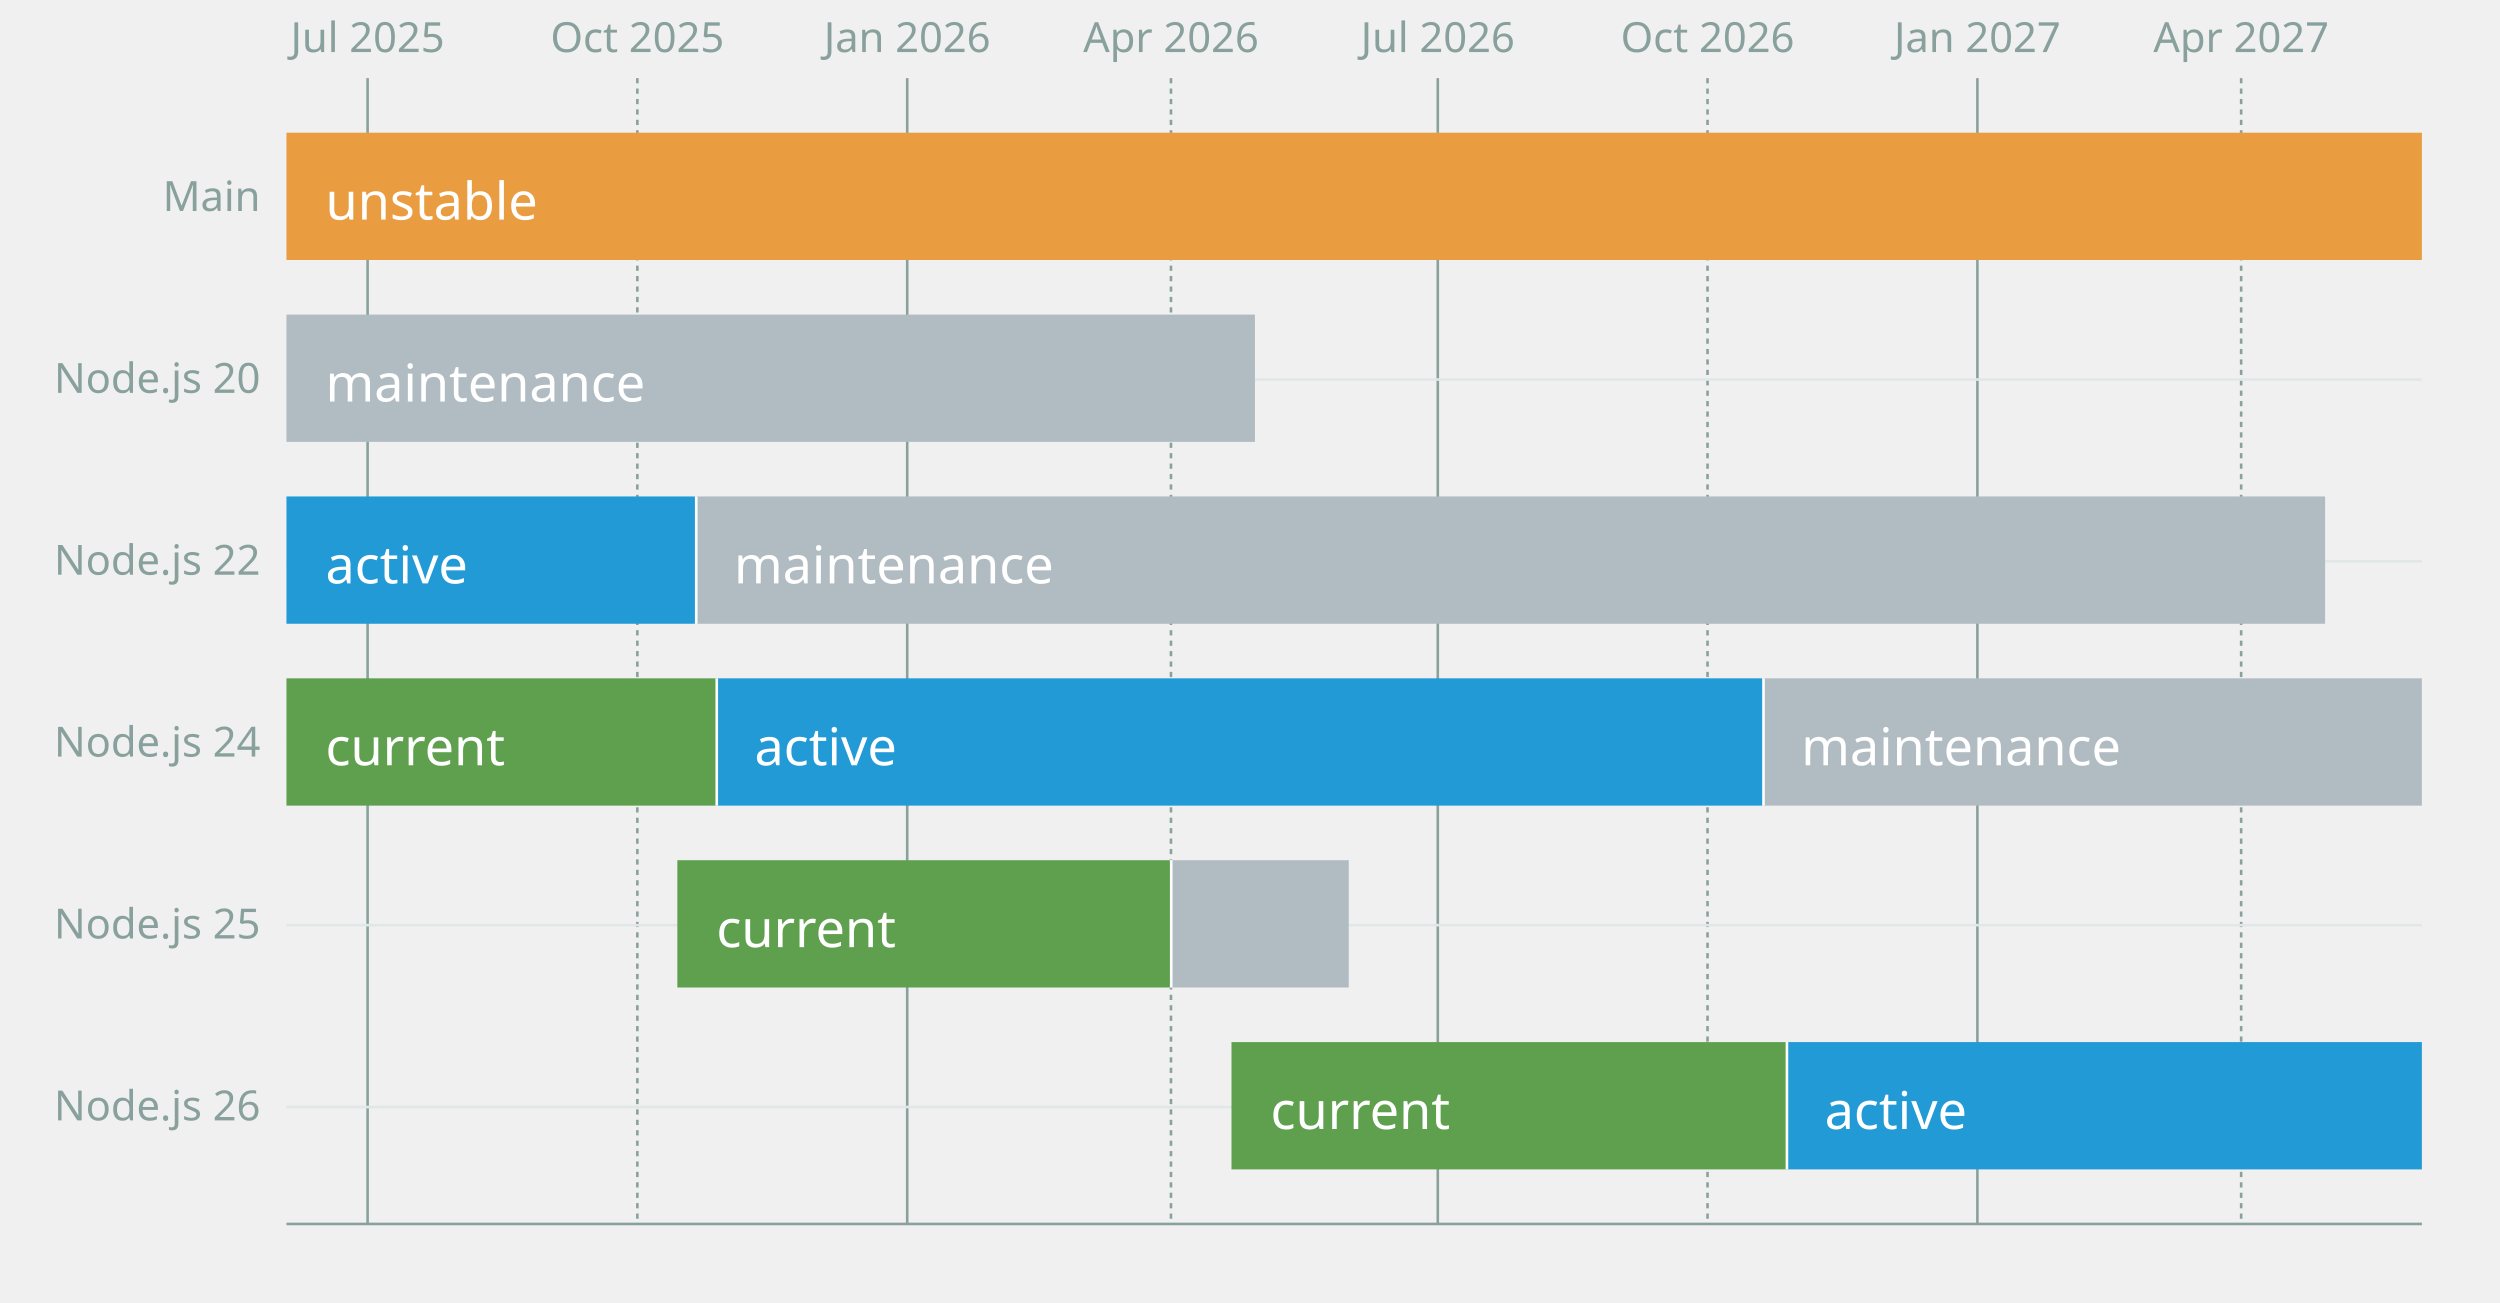
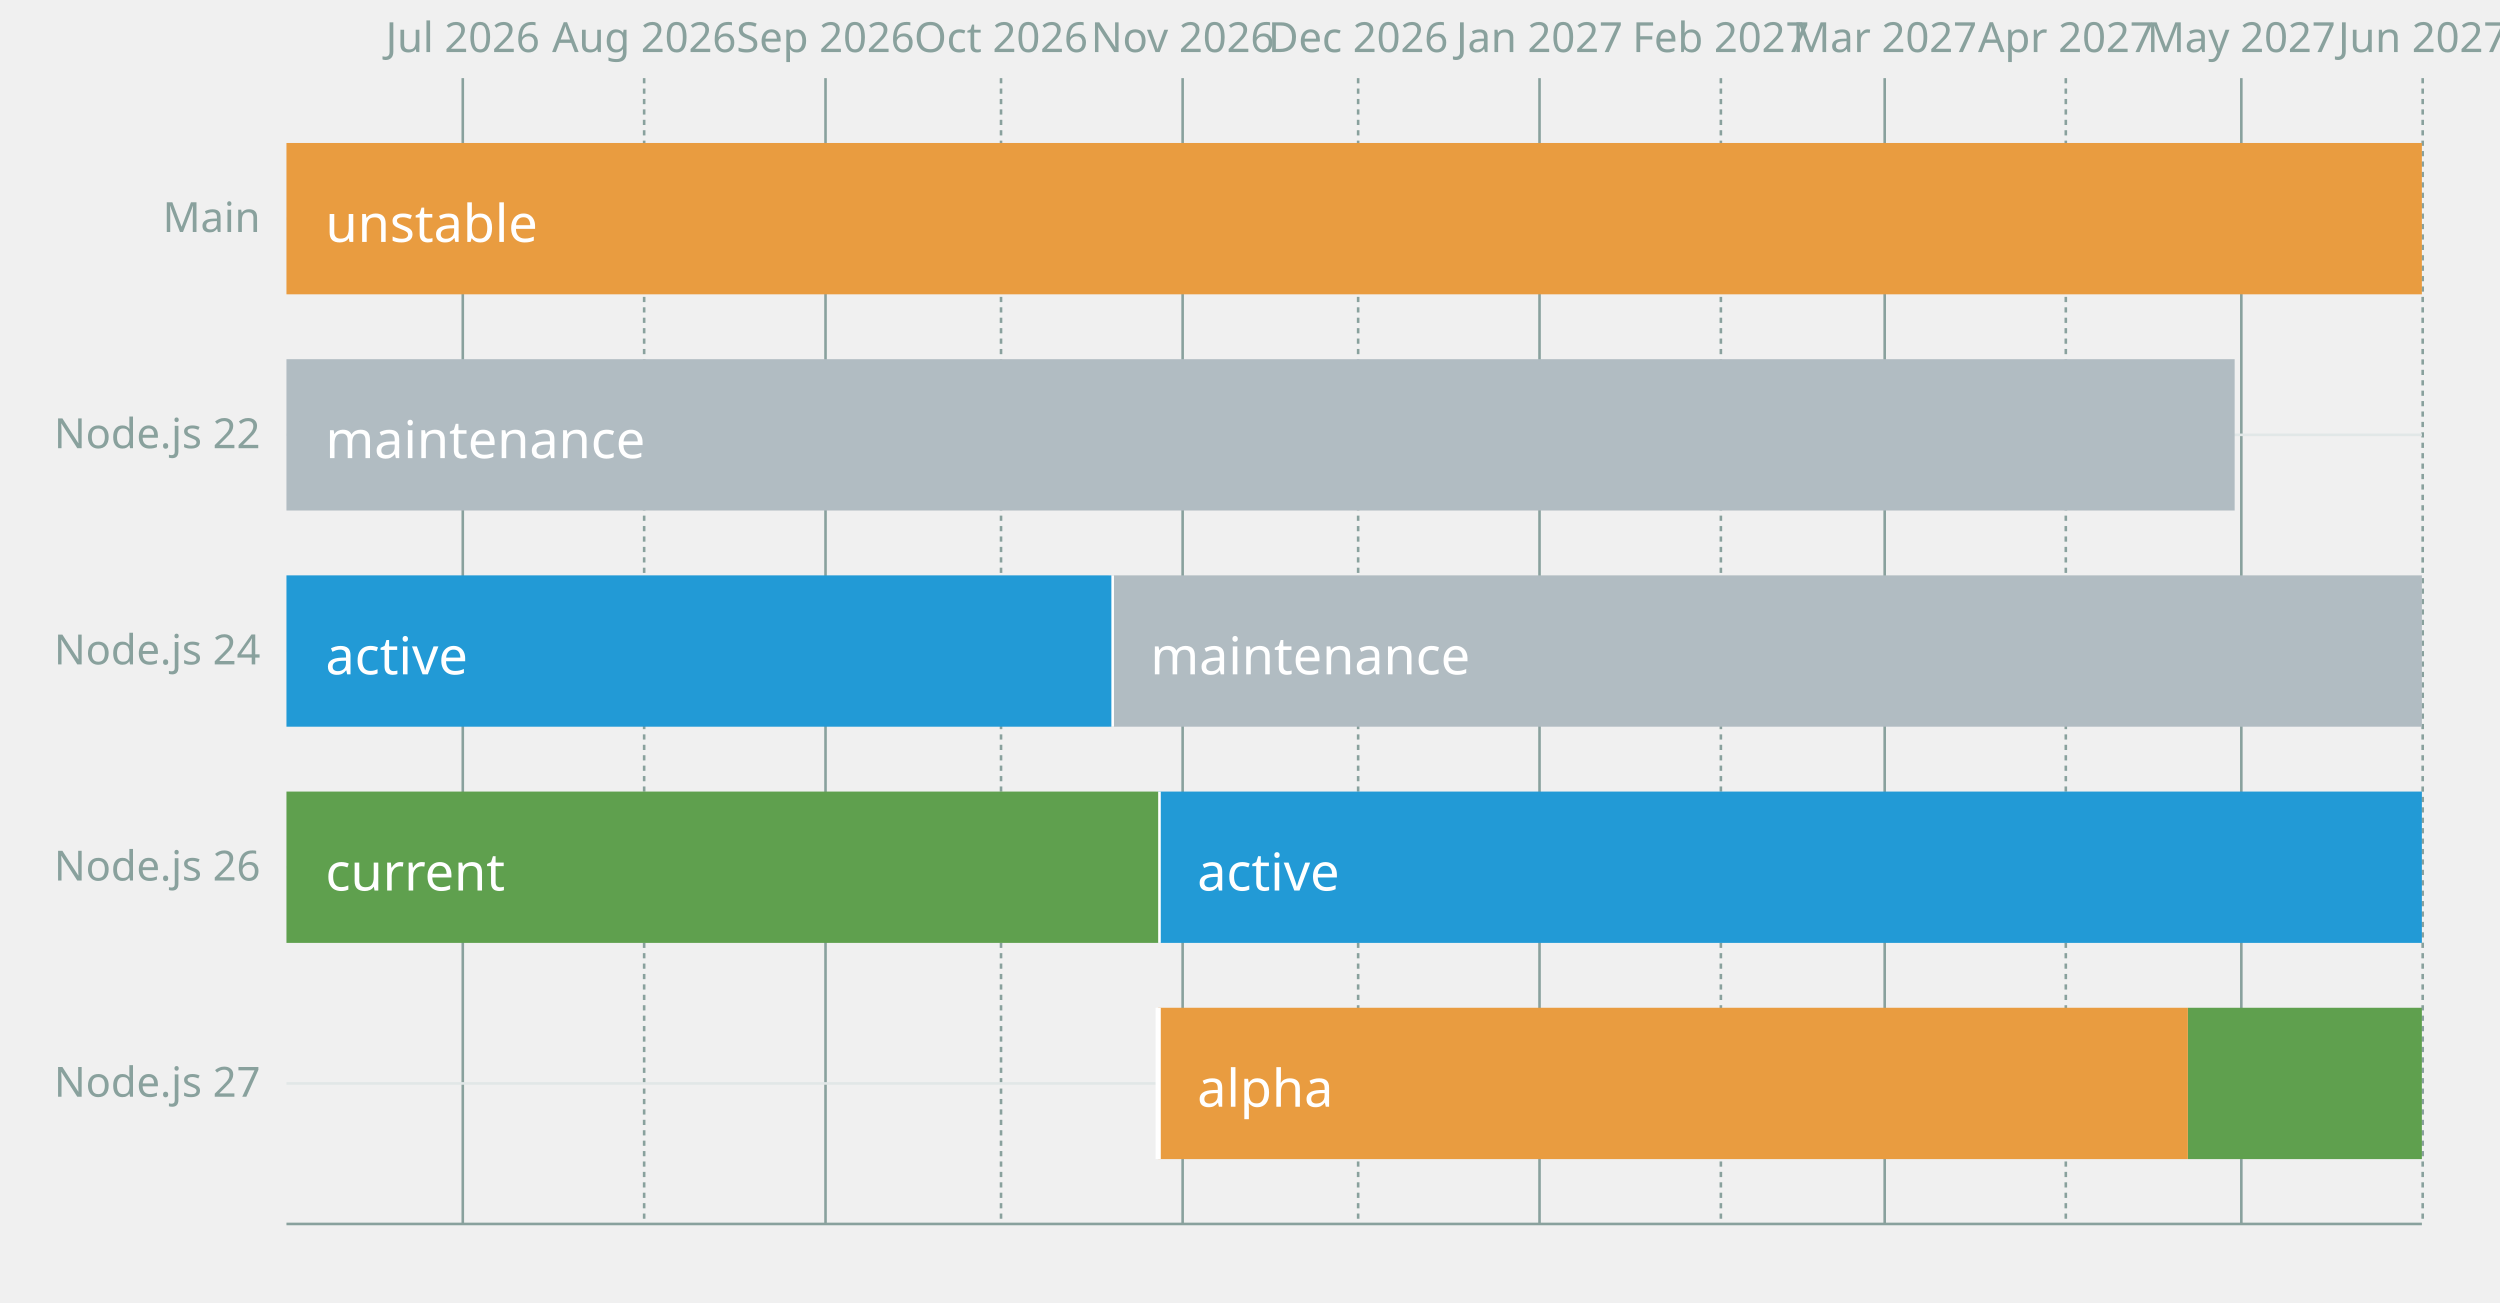
- <svg xmlns="http://www.w3.org/2000/svg" width="960" height="500">
+ <svg xmlns="http://www.w3.org/2000/svg" width="960" height="500" viewBox="0 0 960 500" preserveAspectRatio="xMinYMin meet">
  <defs>
    <style type="text/css"> 
+ svg {
+   width: 100%;
+   height: auto;
+ }
.current {
  fill: #5fa04e;
}
.active {
  fill: #229ad6;
}
.maintenance {
  fill: #b1bcc2;
}
- .unstable {
+ .unstable, .alpha {
  fill: #e99c40;
}
.bar-join {
  fill: #ffffff;
}
.bar-join.unstable, .bar-join.current {
  display: none;
}
.tick text {
  font: 16px sans-serif;
  fill: #89a19d;
}
.axis--y .tick text {
  text-anchor: end;
}
.label {
  fill: #fff;
  font: 20px sans-serif;
  font-weight: 100;
  text-anchor: start;
  dominant-baseline: middle;
  text-transform: uppercase;
} </style>
  </defs>
  <g id="bar-container" transform="translate(110, 30)">
    <g class="axis axis--x" fill="none" font-size="10" font-family="sans-serif" text-anchor="middle">
-       <g class="tick" opacity="1" transform="translate(30.65878,0)">
-         <line stroke="#89a19d" y2="440" x1="0.5" x2="0.5" />
-         <text fill="#000" y="0" x="0.5" dy="-10">Jul 2025</text>
+       <g class="tick" opacity="1" transform="translate(67.71005,0)">
+         <line stroke="#89a19d" y2="440" />
+         <text fill="currentColor" y="0" dy="-10">Jul 2026</text>
      </g>
-       <g class="tick" opacity="1" transform="translate(134.2405,0)">
-         <line stroke="#89a19d" y2="440" x1="0.5" x2="0.5" stroke-dasharray="2,2" />
-         <text fill="#000" y="0" x="0.5" dy="-10">Oct 2025</text>
+       <g class="tick" opacity="1" transform="translate(137.3539,0)">
+         <line stroke="#89a19d" y2="440" stroke-dasharray="2,2" />
+         <text fill="currentColor" y="0" dy="-10">Aug 2026</text>
      </g>
-       <g class="tick" opacity="1" transform="translate(237.8691,0)">
-         <line stroke="#89a19d" y2="440" x1="0.5" x2="0.5" />
-         <text fill="#000" y="0" x="0.5" dy="-10">Jan 2026</text>
+       <g class="tick" opacity="1" transform="translate(206.9977,0)">
+         <line stroke="#89a19d" y2="440" />
+         <text fill="currentColor" y="0" dy="-10">Sep 2026</text>
      </g>
-       <g class="tick" opacity="1" transform="translate(339.1521,0)">
-         <line stroke="#89a19d" y2="440" x1="0.5" x2="0.5" stroke-dasharray="2,2" />
-         <text fill="#000" y="0" x="0.5" dy="-10">Apr 2026</text>
+       <g class="tick" opacity="1" transform="translate(274.395,0)">
+         <line stroke="#89a19d" y2="440" stroke-dasharray="2,2" />
+         <text fill="currentColor" y="0" dy="-10">Oct 2026</text>
      </g>
-       <g class="tick" opacity="1" transform="translate(441.6079,0)">
-         <line stroke="#89a19d" y2="440" x1="0.5" x2="0.5" />
-         <text fill="#000" y="0" x="0.5" dy="-10">Jul 2026</text>
+       <g class="tick" opacity="1" transform="translate(344.1324,0)">
+         <line stroke="#89a19d" y2="440" />
+         <text fill="currentColor" y="0" dy="-10">Nov 2026</text>
      </g>
-       <g class="tick" opacity="1" transform="translate(545.1895,0)">
-         <line stroke="#89a19d" y2="440" x1="0.5" x2="0.5" stroke-dasharray="2,2" />
-         <text fill="#000" y="0" x="0.5" dy="-10">Oct 2026</text>
+       <g class="tick" opacity="1" transform="translate(411.5297,0)">
+         <line stroke="#89a19d" y2="440" stroke-dasharray="2,2" />
+         <text fill="currentColor" y="0" dy="-10">Dec 2026</text>
      </g>
-       <g class="tick" opacity="1" transform="translate(648.8181,0)">
-         <line stroke="#89a19d" y2="440" x1="0.5" x2="0.5" />
-         <text fill="#000" y="0" x="0.5" dy="-10">Jan 2027</text>
+       <g class="tick" opacity="1" transform="translate(481.1735,0)">
+         <line stroke="#89a19d" y2="440" />
+         <text fill="currentColor" y="0" dy="-10">Jan 2027</text>
      </g>
-       <g class="tick" opacity="1" transform="translate(750.1011,0)">
-         <line stroke="#89a19d" y2="440" x1="0.5" x2="0.5" stroke-dasharray="2,2" />
-         <text fill="#000" y="0" x="0.5" dy="-10">Apr 2027</text>
+       <g class="tick" opacity="1" transform="translate(550.8174,0)">
+         <line stroke="#89a19d" y2="440" stroke-dasharray="2,2" />
+         <text fill="currentColor" y="0" dy="-10">Feb 2027</text>
+       </g>
+       <g class="tick" opacity="1" transform="translate(613.7215,0)">
+         <line stroke="#89a19d" y2="440" />
+         <text fill="currentColor" y="0" dy="-10">Mar 2027</text>
+       </g>
+       <g class="tick" opacity="1" transform="translate(683.2717,0)">
+         <line stroke="#89a19d" y2="440" stroke-dasharray="2,2" />
+         <text fill="currentColor" y="0" dy="-10">Apr 2027</text>
+       </g>
+       <g class="tick" opacity="1" transform="translate(750.6689,0)">
+         <line stroke="#89a19d" y2="440" />
+         <text fill="currentColor" y="0" dy="-10">May 2027</text>
+       </g>
+       <g class="tick" opacity="1" transform="translate(820.3128,0)">
+         <line stroke="#89a19d" y2="440" stroke-dasharray="2,2" />
+         <text fill="currentColor" y="0" dy="-10">Jun 2027</text>
      </g>
    </g>
    <g class="axis axis--y" fill="none" font-size="10" font-family="sans-serif" text-anchor="start">
-       <g class="tick" opacity="1" transform="translate(0,45.39683)">
-         <line stroke="#e1e7e7" x2="820" y1="0.5" y2="0.5" />
-         <text fill="#000" x="0" y="0.5" dy="0.32em" dx="-10">Main</text>
+       <g class="tick" opacity="1" transform="translate(0,53.96226)">
+         <line stroke="#e1e7e7" x2="820" />
+         <text fill="currentColor" x="0" dy="0.32em" dx="-10">Main</text>
      </g>
-       <g class="tick" opacity="1" transform="translate(0,115.2381)">
-         <line stroke="#e1e7e7" x2="820" y1="0.5" y2="0.5" />
-         <text fill="#000" x="0" y="0.5" dy="0.32em" dx="-10">Node.js 20</text>
+       <g class="tick" opacity="1" transform="translate(0,136.9811)">
+         <line stroke="#e1e7e7" x2="820" />
+         <text fill="currentColor" x="0" dy="0.32em" dx="-10">Node.js 22</text>
      </g>
-       <g class="tick" opacity="1" transform="translate(0,185.0794)">
-         <line stroke="#e1e7e7" x2="820" y1="0.5" y2="0.5" />
-         <text fill="#000" x="0" y="0.5" dy="0.32em" dx="-10">Node.js 22</text>
+       <g class="tick" opacity="1" transform="translate(0,220)">
+         <line stroke="#e1e7e7" x2="820" />
+         <text fill="currentColor" x="0" dy="0.32em" dx="-10">Node.js 24</text>
      </g>
-       <g class="tick" opacity="1" transform="translate(0,254.9206)">
-         <line stroke="#e1e7e7" x2="820" y1="0.5" y2="0.5" />
-         <text fill="#000" x="0" y="0.5" dy="0.32em" dx="-10">Node.js 24</text>
+       <g class="tick" opacity="1" transform="translate(0,303.0189)">
+         <line stroke="#e1e7e7" x2="820" />
+         <text fill="currentColor" x="0" dy="0.32em" dx="-10">Node.js 26</text>
      </g>
-       <g class="tick" opacity="1" transform="translate(0,324.7619)">
-         <line stroke="#e1e7e7" x2="820" y1="0.5" y2="0.5" />
-         <text fill="#000" x="0" y="0.5" dy="0.32em" dx="-10">Node.js 25</text>
-       </g>
-       <g class="tick" opacity="1" transform="translate(0,394.6032)">
-         <line stroke="#e1e7e7" x2="820" y1="0.5" y2="0.5" />
-         <text fill="#000" x="0" y="0.5" dy="0.32em" dx="-10">Node.js 26</text>
+       <g class="tick" opacity="1" transform="translate(0,386.0377)">
+         <line stroke="#e1e7e7" x2="820" />
+         <text fill="currentColor" x="0" dy="0.32em" dx="-10">Node.js 27</text>
      </g>
      <line y1="440" y2="440" x2="820" stroke="#89a19d" />
    </g>
    <g>
-       <rect class="bar unstable" x="0" y="20.952" width="820" height="48.889" />
-       <rect class="bar-join unstable" x="-1" y="20.952" width="2" height="48.889" style="opacity: 0;" />
-       <text class="label" x="15" y="47.397" style="opacity: 1;">unstable</text>
+       <rect class="bar unstable" x="0" y="24.906" width="820" height="58.113" />
+       <rect class="bar-join unstable" x="-1" y="24.906" width="2" height="58.113" style="opacity: 0;" />
+       <text class="label" x="15" y="55.962" style="opacity: 1;">unstable</text>
    </g>
    <g>
-       <rect class="bar maintenance" x="0" y="90.794" width="371.897" height="48.889" />
-       <rect class="bar-join maintenance" x="-1" y="90.794" width="2" height="48.889" style="opacity: 0;" />
-       <text class="label" x="15" y="117.238" style="opacity: 1;">maintenance</text>
+       <rect class="bar maintenance" x="0" y="107.925" width="748.11" height="58.113" />
+       <rect class="bar-join maintenance" x="-1" y="107.925" width="2" height="58.113" style="opacity: 0;" />
+       <text class="label" x="15" y="138.981" style="opacity: 1;">maintenance</text>
    </g>
    <g>
-       <rect class="bar maintenance" x="156.852" y="160.635" width="625.994" height="48.889" />
-       <rect class="bar-join maintenance" x="155.852" y="160.635" width="2" height="48.889" style="opacity: 1;" />
-       <text class="label" x="171.852" y="187.079" style="opacity: 1;">maintenance</text>
+       <rect class="bar maintenance" x="316.767" y="190.943" width="503.233" height="58.113" />
+       <rect class="bar-join maintenance" x="315.767" y="190.943" width="2" height="58.113" style="opacity: 1;" />
+       <text class="label" x="331.767" y="222" style="opacity: 1;">maintenance</text>
    </g>
    <g>
-       <rect class="bar active" x="0" y="160.635" width="156.852" height="48.889" />
-       <rect class="bar-join active" x="-1" y="160.635" width="2" height="48.889" style="opacity: 0;" />
-       <text class="label" x="15" y="187.079" style="opacity: 1;">active</text>
+       <rect class="bar active" x="0" y="190.943" width="316.767" height="58.113" />
+       <rect class="bar-join active" x="-1" y="190.943" width="2" height="58.113" style="opacity: 0;" />
+       <text class="label" x="15" y="222" style="opacity: 1;">active</text>
    </g>
    <g>
-       <rect class="bar maintenance" x="566.675" y="230.476" width="253.325" height="48.889" />
-       <rect class="bar-join maintenance" x="565.675" y="230.476" width="2" height="48.889" style="opacity: 1;" />
-       <text class="label" x="581.675" y="256.921" style="opacity: 1;">maintenance</text>
+       <rect class="bar active" x="334.74" y="273.962" width="485.26" height="58.113" />
+       <rect class="bar-join active" x="333.74" y="273.962" width="2" height="58.113" style="opacity: 1;" />
+       <text class="label" x="349.74" y="305.019" style="opacity: 1;">active</text>
    </g>
    <g>
-       <rect class="bar active" x="164.733" y="230.476" width="401.942" height="48.889" />
-       <rect class="bar-join active" x="163.733" y="230.476" width="2" height="48.889" style="opacity: 1;" />
-       <text class="label" x="179.733" y="256.921" style="opacity: 1;">active</text>
+       <rect class="bar current" x="0" y="273.962" width="334.74" height="58.113" />
+       <rect class="bar-join current" x="-1" y="273.962" width="2" height="58.113" style="opacity: 0;" />
+       <text class="label" x="15" y="305.019" style="opacity: 1;">current</text>
    </g>
    <g>
-       <rect class="bar current" x="0" y="230.476" width="164.733" height="48.889" />
-       <rect class="bar-join current" x="-1" y="230.476" width="2" height="48.889" style="opacity: 0;" />
-       <text class="label" x="15" y="256.921" style="opacity: 1;">current</text>
+       <rect class="bar current" x="730.137" y="356.981" width="89.863" height="58.113" />
+       <rect class="bar-join current" x="729.137" y="356.981" width="2" height="58.113" style="opacity: 0;" />
+       <text class="label" x="745.137" y="388.038" style="opacity: 0;">current</text>
    </g>
    <g>
-       <rect class="bar maintenance" x="339.246" y="300.317" width="68.679" height="48.889" />
-       <rect class="bar-join maintenance" x="338.246" y="300.317" width="2" height="48.889" style="opacity: 1;" />
-       <text class="label" x="354.246" y="326.762" style="opacity: 0;">maintenance</text>
-     </g>
-     <g>
-       <rect class="bar current" x="150.097" y="300.317" width="189.149" height="48.889" />
-       <rect class="bar-join current" x="149.097" y="300.317" width="2" height="48.889" style="opacity: 0;" />
-       <text class="label" x="165.097" y="326.762" style="opacity: 1;">current</text>
-     </g>
-     <g>
-       <rect class="bar active" x="575.682" y="370.159" width="244.318" height="48.889" />
-       <rect class="bar-join active" x="574.682" y="370.159" width="2" height="48.889" style="opacity: 1;" />
-       <text class="label" x="590.682" y="396.603" style="opacity: 1;">active</text>
-     </g>
-     <g>
-       <rect class="bar current" x="362.89" y="370.159" width="212.793" height="48.889" />
-       <rect class="bar-join current" x="361.89" y="370.159" width="2" height="48.889" style="opacity: 0;" />
-       <text class="label" x="377.89" y="396.603" style="opacity: 1;">current</text>
+       <rect class="bar alpha" x="334.74" y="356.981" width="395.397" height="58.113" />
+       <rect class="bar-join alpha" x="333.74" y="356.981" width="2" height="58.113" style="opacity: 1;" />
+       <text class="label" x="349.74" y="388.038" style="opacity: 1;">alpha</text>
    </g>
  </g>
</svg>
